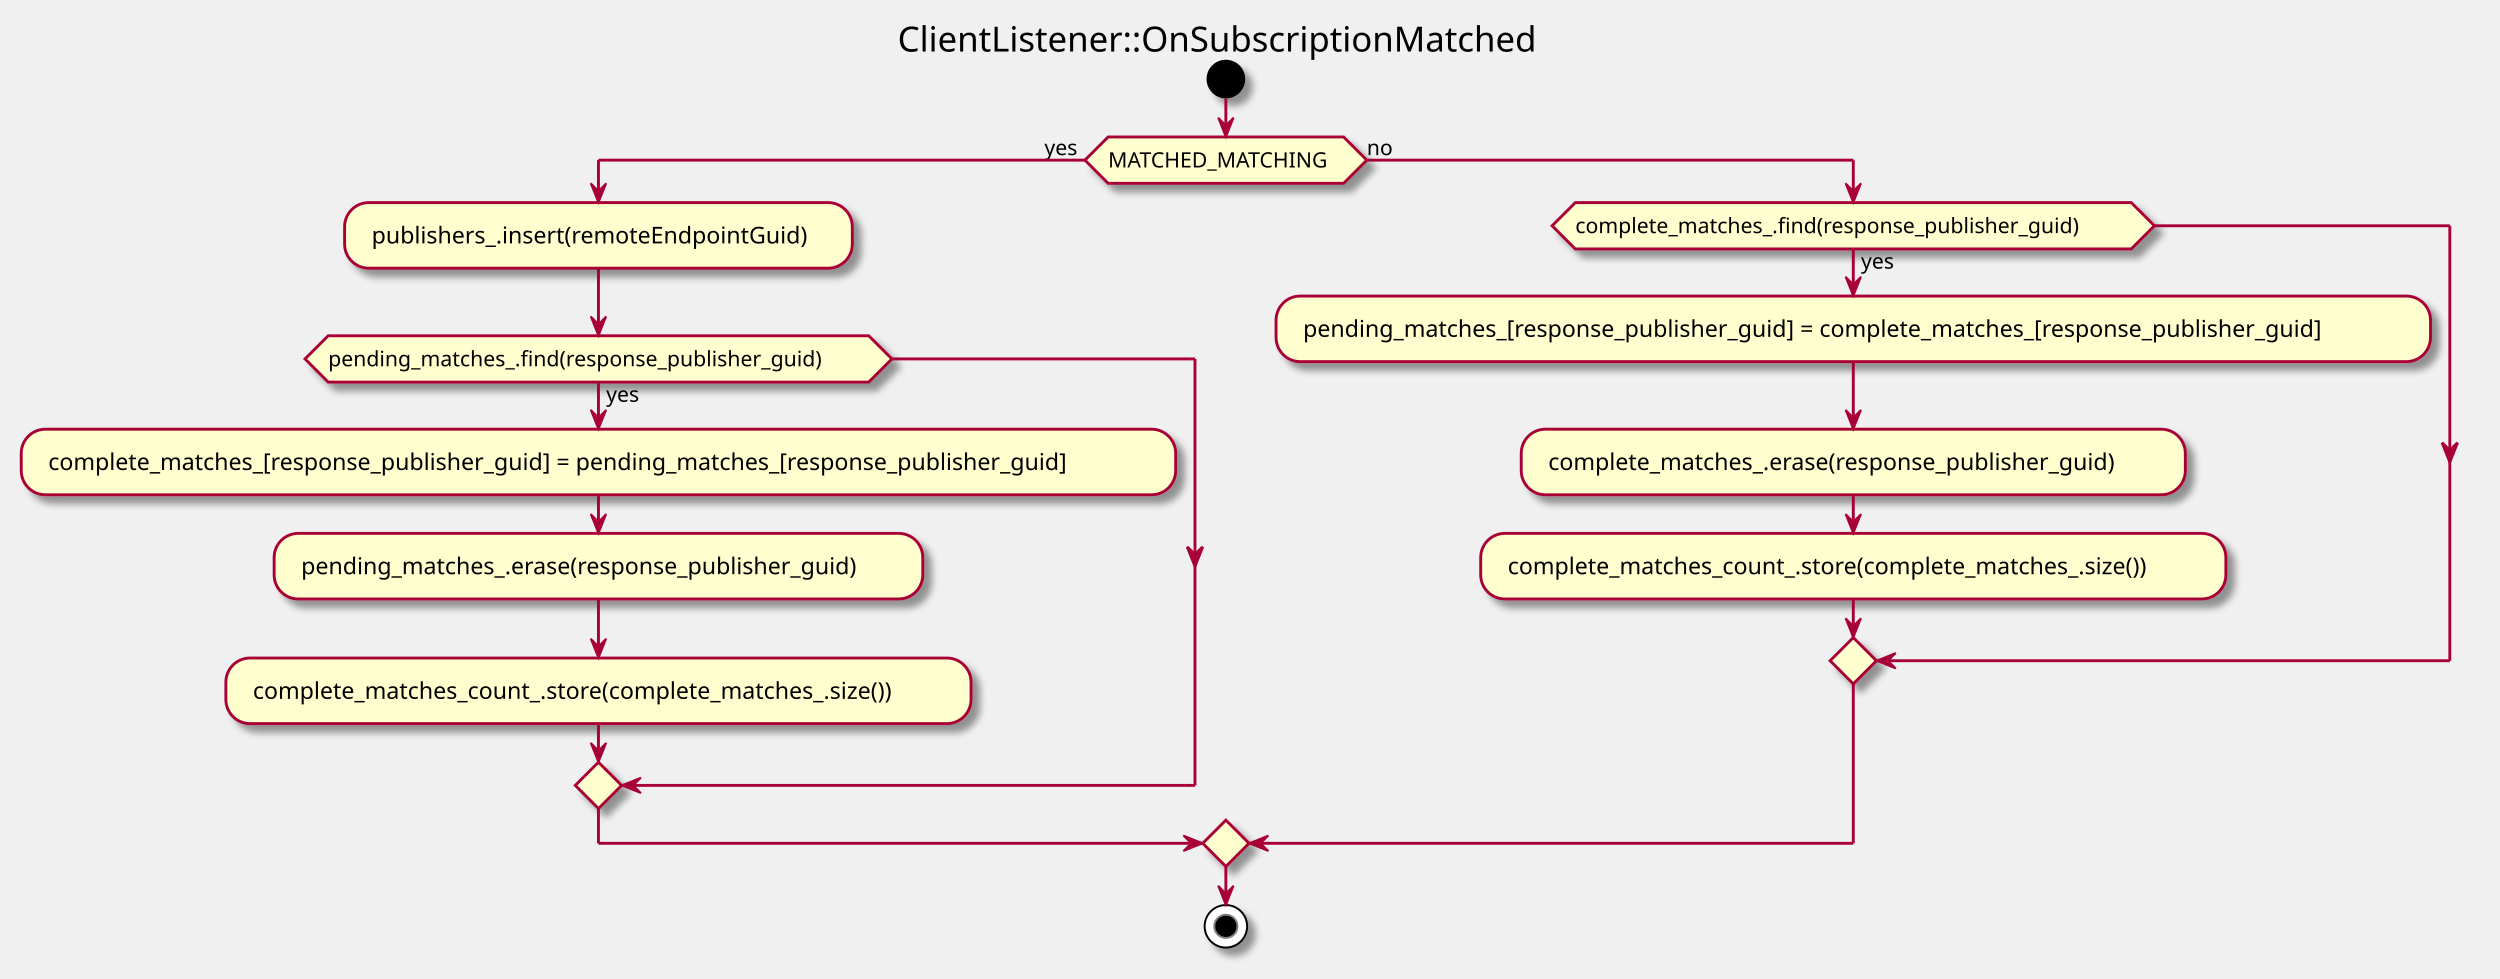
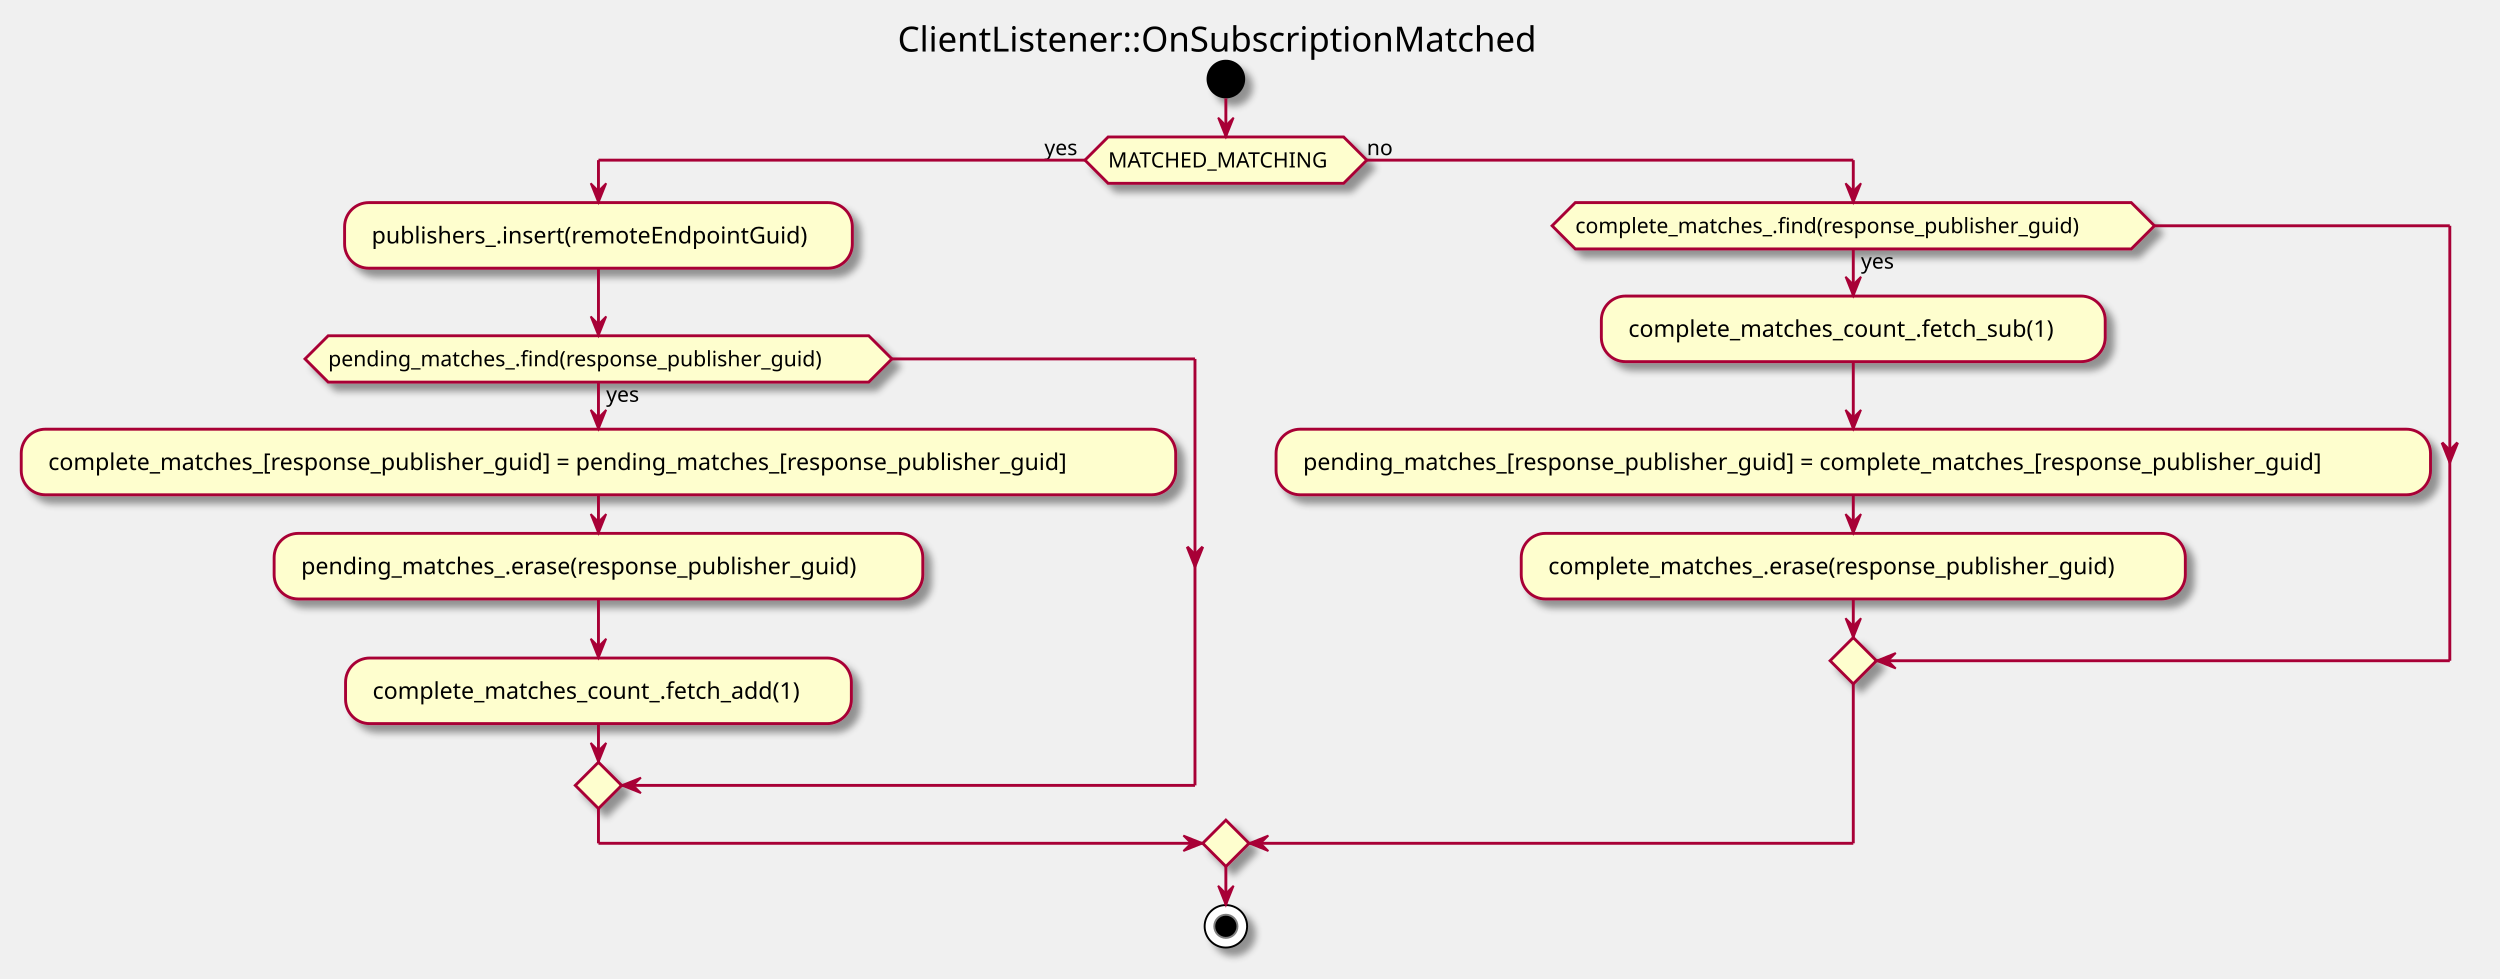
<svg xmlns="http://www.w3.org/2000/svg" contentScriptType="application/ecmascript" contentStyleType="text/css" height="507px" preserveAspectRatio="none" style="width:1295px;height:507px;" version="1.1" viewBox="0 0 1295 507" width="1295px" zoomAndPan="magnify">
  <defs>
-     <filter height="300%" id="fo9bj24jwz4lr" width="300%" x="-1" y="-1">
+     <filter height="300%" id="f1p28rp2c9nr7k" width="300%" x="-1" y="-1">
      <feGaussianBlur result="blurOut" stdDeviation="2.0" />
      <feColorMatrix in="blurOut" result="blurOut2" type="matrix" values="0 0 0 0 0 0 0 0 0 0 0 0 0 0 0 0 0 0 .4 0" />
      <feOffset dx="4.0" dy="4.0" in="blurOut2" result="blurOut3" />
      <feBlend in="SourceGraphic" in2="blurOut3" mode="normal" />
    </filter>
  </defs>
  <g>
    <text fill="#000000" font-family="sans-serif" font-size="18" lengthAdjust="spacingAndGlyphs" textLength="363" x="465" y="26.708">ClientListener::OnSubscriptionMatched</text>
-     <ellipse cx="635" cy="40.953" fill="#000000" filter="url(#fo9bj24jwz4lr)" rx="10" ry="10" style="stroke: none; stroke-width: 1.0;" />
-     <polygon fill="#FEFECE" filter="url(#fo9bj24jwz4lr)" points="574,70.953,696,70.953,708,82.953,696,94.953,574,94.953,562,82.953,574,70.953" style="stroke: #A80036; stroke-width: 1.5;" />
+     <ellipse cx="635" cy="40.953" fill="#000000" filter="url(#f1p28rp2c9nr7k)" rx="10" ry="10" style="stroke: none; stroke-width: 1.0;" />
+     <polygon fill="#FEFECE" filter="url(#f1p28rp2c9nr7k)" points="574,70.953,696,70.953,708,82.953,696,94.953,574,94.953,562,82.953,574,70.953" style="stroke: #A80036; stroke-width: 1.5;" />
    <text fill="#000000" font-family="sans-serif" font-size="11" lengthAdjust="spacingAndGlyphs" textLength="122" x="574" y="86.761">MATCHED_MATCHING</text>
    <text fill="#000000" font-family="sans-serif" font-size="11" lengthAdjust="spacingAndGlyphs" textLength="21" x="541" y="80.359">yes</text>
    <text fill="#000000" font-family="sans-serif" font-size="11" lengthAdjust="spacingAndGlyphs" textLength="14" x="708" y="80.359">no</text>
-     <rect fill="#FEFECE" filter="url(#fo9bj24jwz4lr)" height="33.969" rx="12.5" ry="12.5" style="stroke: #A80036; stroke-width: 1.5;" width="263" x="178.5" y="104.953" />
+     <rect fill="#FEFECE" filter="url(#f1p28rp2c9nr7k)" height="33.969" rx="12.5" ry="12.5" style="stroke: #A80036; stroke-width: 1.5;" width="263" x="178.5" y="104.953" />
    <text fill="#000000" font-family="sans-serif" font-size="12" lengthAdjust="spacingAndGlyphs" textLength="239" x="192.5" y="126.092">publishers_.insert(remoteEndpointGuid)</text>
-     <rect fill="#FEFECE" filter="url(#fo9bj24jwz4lr)" height="33.969" rx="12.5" ry="12.5" style="stroke: #A80036; stroke-width: 1.5;" width="598" x="11" y="222.324" />
+     <rect fill="#FEFECE" filter="url(#f1p28rp2c9nr7k)" height="33.969" rx="12.5" ry="12.5" style="stroke: #A80036; stroke-width: 1.5;" width="598" x="11" y="222.324" />
    <text fill="#000000" font-family="sans-serif" font-size="12" lengthAdjust="spacingAndGlyphs" textLength="574" x="25" y="243.463">complete_matches_[response_publisher_guid] = pending_matches_[response_publisher_guid]</text>
-     <rect fill="#FEFECE" filter="url(#fo9bj24jwz4lr)" height="33.969" rx="12.5" ry="12.5" style="stroke: #A80036; stroke-width: 1.5;" width="336" x="142" y="276.293" />
+     <rect fill="#FEFECE" filter="url(#f1p28rp2c9nr7k)" height="33.969" rx="12.5" ry="12.5" style="stroke: #A80036; stroke-width: 1.5;" width="336" x="142" y="276.293" />
    <text fill="#000000" font-family="sans-serif" font-size="12" lengthAdjust="spacingAndGlyphs" textLength="312" x="156" y="297.432">pending_matches_.erase(response_publisher_guid)</text>
-     <rect fill="#FEFECE" filter="url(#fo9bj24jwz4lr)" height="33.969" rx="12.5" ry="12.5" style="stroke: #A80036; stroke-width: 1.5;" width="386" x="117" y="340.859" />
-     <text fill="#000000" font-family="sans-serif" font-size="12" lengthAdjust="spacingAndGlyphs" textLength="362" x="131" y="361.998">complete_matches_count_.store(complete_matches_.size())</text>
-     <polygon fill="#FEFECE" filter="url(#fo9bj24jwz4lr)" points="170,173.922,450,173.922,462,185.922,450,197.922,170,197.922,158,185.922,170,173.922" style="stroke: #A80036; stroke-width: 1.5;" />
+     <rect fill="#FEFECE" filter="url(#f1p28rp2c9nr7k)" height="33.969" rx="12.5" ry="12.5" style="stroke: #A80036; stroke-width: 1.5;" width="262" x="179" y="340.859" />
+     <text fill="#000000" font-family="sans-serif" font-size="12" lengthAdjust="spacingAndGlyphs" textLength="238" x="193" y="361.998">complete_matches_count_.fetch_add(1)</text>
+     <polygon fill="#FEFECE" filter="url(#f1p28rp2c9nr7k)" points="170,173.922,450,173.922,462,185.922,450,197.922,170,197.922,158,185.922,170,173.922" style="stroke: #A80036; stroke-width: 1.5;" />
    <text fill="#000000" font-family="sans-serif" font-size="11" lengthAdjust="spacingAndGlyphs" textLength="21" x="314" y="208.132">yes</text>
    <text fill="#000000" font-family="sans-serif" font-size="11" lengthAdjust="spacingAndGlyphs" textLength="280" x="170" y="189.73">pending_matches_.find(response_publisher_guid)</text>
-     <polygon fill="#FEFECE" filter="url(#fo9bj24jwz4lr)" points="310,394.828,322,406.828,310,418.828,298,406.828,310,394.828" style="stroke: #A80036; stroke-width: 1.5;" />
-     <rect fill="#FEFECE" filter="url(#fo9bj24jwz4lr)" height="33.969" rx="12.5" ry="12.5" style="stroke: #A80036; stroke-width: 1.5;" width="598" x="661" y="153.356" />
-     <text fill="#000000" font-family="sans-serif" font-size="12" lengthAdjust="spacingAndGlyphs" textLength="574" x="675" y="174.494">pending_matches_[response_publisher_guid] = complete_matches_[response_publisher_guid]</text>
-     <rect fill="#FEFECE" filter="url(#fo9bj24jwz4lr)" height="33.969" rx="12.5" ry="12.5" style="stroke: #A80036; stroke-width: 1.5;" width="344" x="788" y="222.324" />
-     <text fill="#000000" font-family="sans-serif" font-size="12" lengthAdjust="spacingAndGlyphs" textLength="320" x="802" y="243.463">complete_matches_.erase(response_publisher_guid)</text>
-     <rect fill="#FEFECE" filter="url(#fo9bj24jwz4lr)" height="33.969" rx="12.5" ry="12.5" style="stroke: #A80036; stroke-width: 1.5;" width="386" x="767" y="276.293" />
-     <text fill="#000000" font-family="sans-serif" font-size="12" lengthAdjust="spacingAndGlyphs" textLength="362" x="781" y="297.432">complete_matches_count_.store(complete_matches_.size())</text>
-     <polygon fill="#FEFECE" filter="url(#fo9bj24jwz4lr)" points="816,104.953,1104,104.953,1116,116.953,1104,128.953,816,128.953,804,116.953,816,104.953" style="stroke: #A80036; stroke-width: 1.5;" />
+     <polygon fill="#FEFECE" filter="url(#f1p28rp2c9nr7k)" points="310,394.828,322,406.828,310,418.828,298,406.828,310,394.828" style="stroke: #A80036; stroke-width: 1.5;" />
+     <rect fill="#FEFECE" filter="url(#f1p28rp2c9nr7k)" height="33.969" rx="12.5" ry="12.5" style="stroke: #A80036; stroke-width: 1.5;" width="261" x="829.5" y="153.356" />
+     <text fill="#000000" font-family="sans-serif" font-size="12" lengthAdjust="spacingAndGlyphs" textLength="237" x="843.5" y="174.494">complete_matches_count_.fetch_sub(1)</text>
+     <rect fill="#FEFECE" filter="url(#f1p28rp2c9nr7k)" height="33.969" rx="12.5" ry="12.5" style="stroke: #A80036; stroke-width: 1.5;" width="598" x="661" y="222.324" />
+     <text fill="#000000" font-family="sans-serif" font-size="12" lengthAdjust="spacingAndGlyphs" textLength="574" x="675" y="243.463">pending_matches_[response_publisher_guid] = complete_matches_[response_publisher_guid]</text>
+     <rect fill="#FEFECE" filter="url(#f1p28rp2c9nr7k)" height="33.969" rx="12.5" ry="12.5" style="stroke: #A80036; stroke-width: 1.5;" width="344" x="788" y="276.293" />
+     <text fill="#000000" font-family="sans-serif" font-size="12" lengthAdjust="spacingAndGlyphs" textLength="320" x="802" y="297.432">complete_matches_.erase(response_publisher_guid)</text>
+     <polygon fill="#FEFECE" filter="url(#f1p28rp2c9nr7k)" points="816,104.953,1104,104.953,1116,116.953,1104,128.953,816,128.953,804,116.953,816,104.953" style="stroke: #A80036; stroke-width: 1.5;" />
    <text fill="#000000" font-family="sans-serif" font-size="11" lengthAdjust="spacingAndGlyphs" textLength="21" x="964" y="139.164">yes</text>
    <text fill="#000000" font-family="sans-serif" font-size="11" lengthAdjust="spacingAndGlyphs" textLength="288" x="816" y="120.761">complete_matches_.find(response_publisher_guid)</text>
-     <polygon fill="#FEFECE" filter="url(#fo9bj24jwz4lr)" points="960,330.262,972,342.262,960,354.262,948,342.262,960,330.262" style="stroke: #A80036; stroke-width: 1.5;" />
-     <polygon fill="#FEFECE" filter="url(#fo9bj24jwz4lr)" points="635,424.828,647,436.828,635,448.828,623,436.828,635,424.828" style="stroke: #A80036; stroke-width: 1.5;" />
-     <ellipse cx="635" cy="479.828" fill="#FFFFFF" filter="url(#fo9bj24jwz4lr)" rx="11" ry="11" style="stroke: #000000; stroke-width: 1.0;" />
+     <polygon fill="#FEFECE" filter="url(#f1p28rp2c9nr7k)" points="960,330.262,972,342.262,960,354.262,948,342.262,960,330.262" style="stroke: #A80036; stroke-width: 1.5;" />
+     <polygon fill="#FEFECE" filter="url(#f1p28rp2c9nr7k)" points="635,424.828,647,436.828,635,448.828,623,436.828,635,424.828" style="stroke: #A80036; stroke-width: 1.5;" />
+     <ellipse cx="635" cy="479.828" fill="#FFFFFF" filter="url(#f1p28rp2c9nr7k)" rx="11" ry="11" style="stroke: #000000; stroke-width: 1.0;" />
    <ellipse cx="635" cy="479.828" fill="#000000" rx="6" ry="6" style="stroke: #7F7F7F; stroke-width: 1.0;" />
    <line style="stroke: #A80036; stroke-width: 1.5;" x1="310" x2="310" y1="256.293" y2="276.293" />
    <polygon fill="#A80036" points="306,266.293,310,276.293,314,266.293,310,270.293" style="stroke: #A80036; stroke-width: 1.0;" />
    <line style="stroke: #A80036; stroke-width: 1.5;" x1="310" x2="310" y1="310.262" y2="340.859" />
    <polygon fill="#A80036" points="306,330.859,310,340.859,314,330.859,310,334.859" style="stroke: #A80036; stroke-width: 1.0;" />
    <line style="stroke: #A80036; stroke-width: 1.5;" x1="310" x2="310" y1="197.922" y2="222.324" />
    <polygon fill="#A80036" points="306,212.324,310,222.324,314,212.324,310,216.324" style="stroke: #A80036; stroke-width: 1.0;" />
    <line style="stroke: #A80036; stroke-width: 1.5;" x1="462" x2="619" y1="185.922" y2="185.922" />
    <polygon fill="#A80036" points="615,283.277,619,293.277,623,283.277,619,287.277" style="stroke: #A80036; stroke-width: 1.5;" />
    <line style="stroke: #A80036; stroke-width: 1.5;" x1="619" x2="619" y1="185.922" y2="406.828" />
    <line style="stroke: #A80036; stroke-width: 1.5;" x1="619" x2="322" y1="406.828" y2="406.828" />
    <polygon fill="#A80036" points="332,402.828,322,406.828,332,410.828,328,406.828" style="stroke: #A80036; stroke-width: 1.0;" />
    <line style="stroke: #A80036; stroke-width: 1.5;" x1="310" x2="310" y1="374.828" y2="394.828" />
    <polygon fill="#A80036" points="306,384.828,310,394.828,314,384.828,310,388.828" style="stroke: #A80036; stroke-width: 1.0;" />
    <line style="stroke: #A80036; stroke-width: 1.5;" x1="310" x2="310" y1="138.922" y2="173.922" />
    <polygon fill="#A80036" points="306,163.922,310,173.922,314,163.922,310,167.922" style="stroke: #A80036; stroke-width: 1.0;" />
    <line style="stroke: #A80036; stroke-width: 1.5;" x1="960" x2="960" y1="187.324" y2="222.324" />
    <polygon fill="#A80036" points="956,212.324,960,222.324,964,212.324,960,216.324" style="stroke: #A80036; stroke-width: 1.0;" />
    <line style="stroke: #A80036; stroke-width: 1.5;" x1="960" x2="960" y1="256.293" y2="276.293" />
    <polygon fill="#A80036" points="956,266.293,960,276.293,964,266.293,960,270.293" style="stroke: #A80036; stroke-width: 1.0;" />
    <line style="stroke: #A80036; stroke-width: 1.5;" x1="960" x2="960" y1="128.953" y2="153.356" />
    <polygon fill="#A80036" points="956,143.356,960,153.356,964,143.356,960,147.356" style="stroke: #A80036; stroke-width: 1.0;" />
    <line style="stroke: #A80036; stroke-width: 1.5;" x1="1116" x2="1269" y1="116.953" y2="116.953" />
    <polygon fill="#A80036" points="1265,229.309,1269,239.309,1273,229.309,1269,233.309" style="stroke: #A80036; stroke-width: 1.5;" />
    <line style="stroke: #A80036; stroke-width: 1.5;" x1="1269" x2="1269" y1="116.953" y2="342.262" />
    <line style="stroke: #A80036; stroke-width: 1.5;" x1="1269" x2="972" y1="342.262" y2="342.262" />
    <polygon fill="#A80036" points="982,338.262,972,342.262,982,346.262,978,342.262" style="stroke: #A80036; stroke-width: 1.0;" />
    <line style="stroke: #A80036; stroke-width: 1.5;" x1="960" x2="960" y1="310.262" y2="330.262" />
    <polygon fill="#A80036" points="956,320.262,960,330.262,964,320.262,960,324.262" style="stroke: #A80036; stroke-width: 1.0;" />
    <line style="stroke: #A80036; stroke-width: 1.5;" x1="562" x2="310" y1="82.953" y2="82.953" />
    <line style="stroke: #A80036; stroke-width: 1.5;" x1="310" x2="310" y1="82.953" y2="104.953" />
    <polygon fill="#A80036" points="306,94.953,310,104.953,314,94.953,310,98.953" style="stroke: #A80036; stroke-width: 1.0;" />
    <line style="stroke: #A80036; stroke-width: 1.5;" x1="708" x2="960" y1="82.953" y2="82.953" />
    <line style="stroke: #A80036; stroke-width: 1.5;" x1="960" x2="960" y1="82.953" y2="104.953" />
    <polygon fill="#A80036" points="956,94.953,960,104.953,964,94.953,960,98.953" style="stroke: #A80036; stroke-width: 1.0;" />
    <line style="stroke: #A80036; stroke-width: 1.5;" x1="310" x2="310" y1="418.828" y2="436.828" />
    <line style="stroke: #A80036; stroke-width: 1.5;" x1="310" x2="623" y1="436.828" y2="436.828" />
    <polygon fill="#A80036" points="613,432.828,623,436.828,613,440.828,617,436.828" style="stroke: #A80036; stroke-width: 1.0;" />
    <line style="stroke: #A80036; stroke-width: 1.5;" x1="960" x2="960" y1="354.262" y2="436.828" />
    <line style="stroke: #A80036; stroke-width: 1.5;" x1="960" x2="647" y1="436.828" y2="436.828" />
    <polygon fill="#A80036" points="657,432.828,647,436.828,657,440.828,653,436.828" style="stroke: #A80036; stroke-width: 1.0;" />
    <line style="stroke: #A80036; stroke-width: 1.5;" x1="635" x2="635" y1="50.953" y2="70.953" />
    <polygon fill="#A80036" points="631,60.953,635,70.953,639,60.953,635,64.953" style="stroke: #A80036; stroke-width: 1.0;" />
    <line style="stroke: #A80036; stroke-width: 1.5;" x1="635" x2="635" y1="448.828" y2="468.828" />
    <polygon fill="#A80036" points="631,458.828,635,468.828,639,458.828,635,462.828" style="stroke: #A80036; stroke-width: 1.0;" />
  </g>
</svg>
